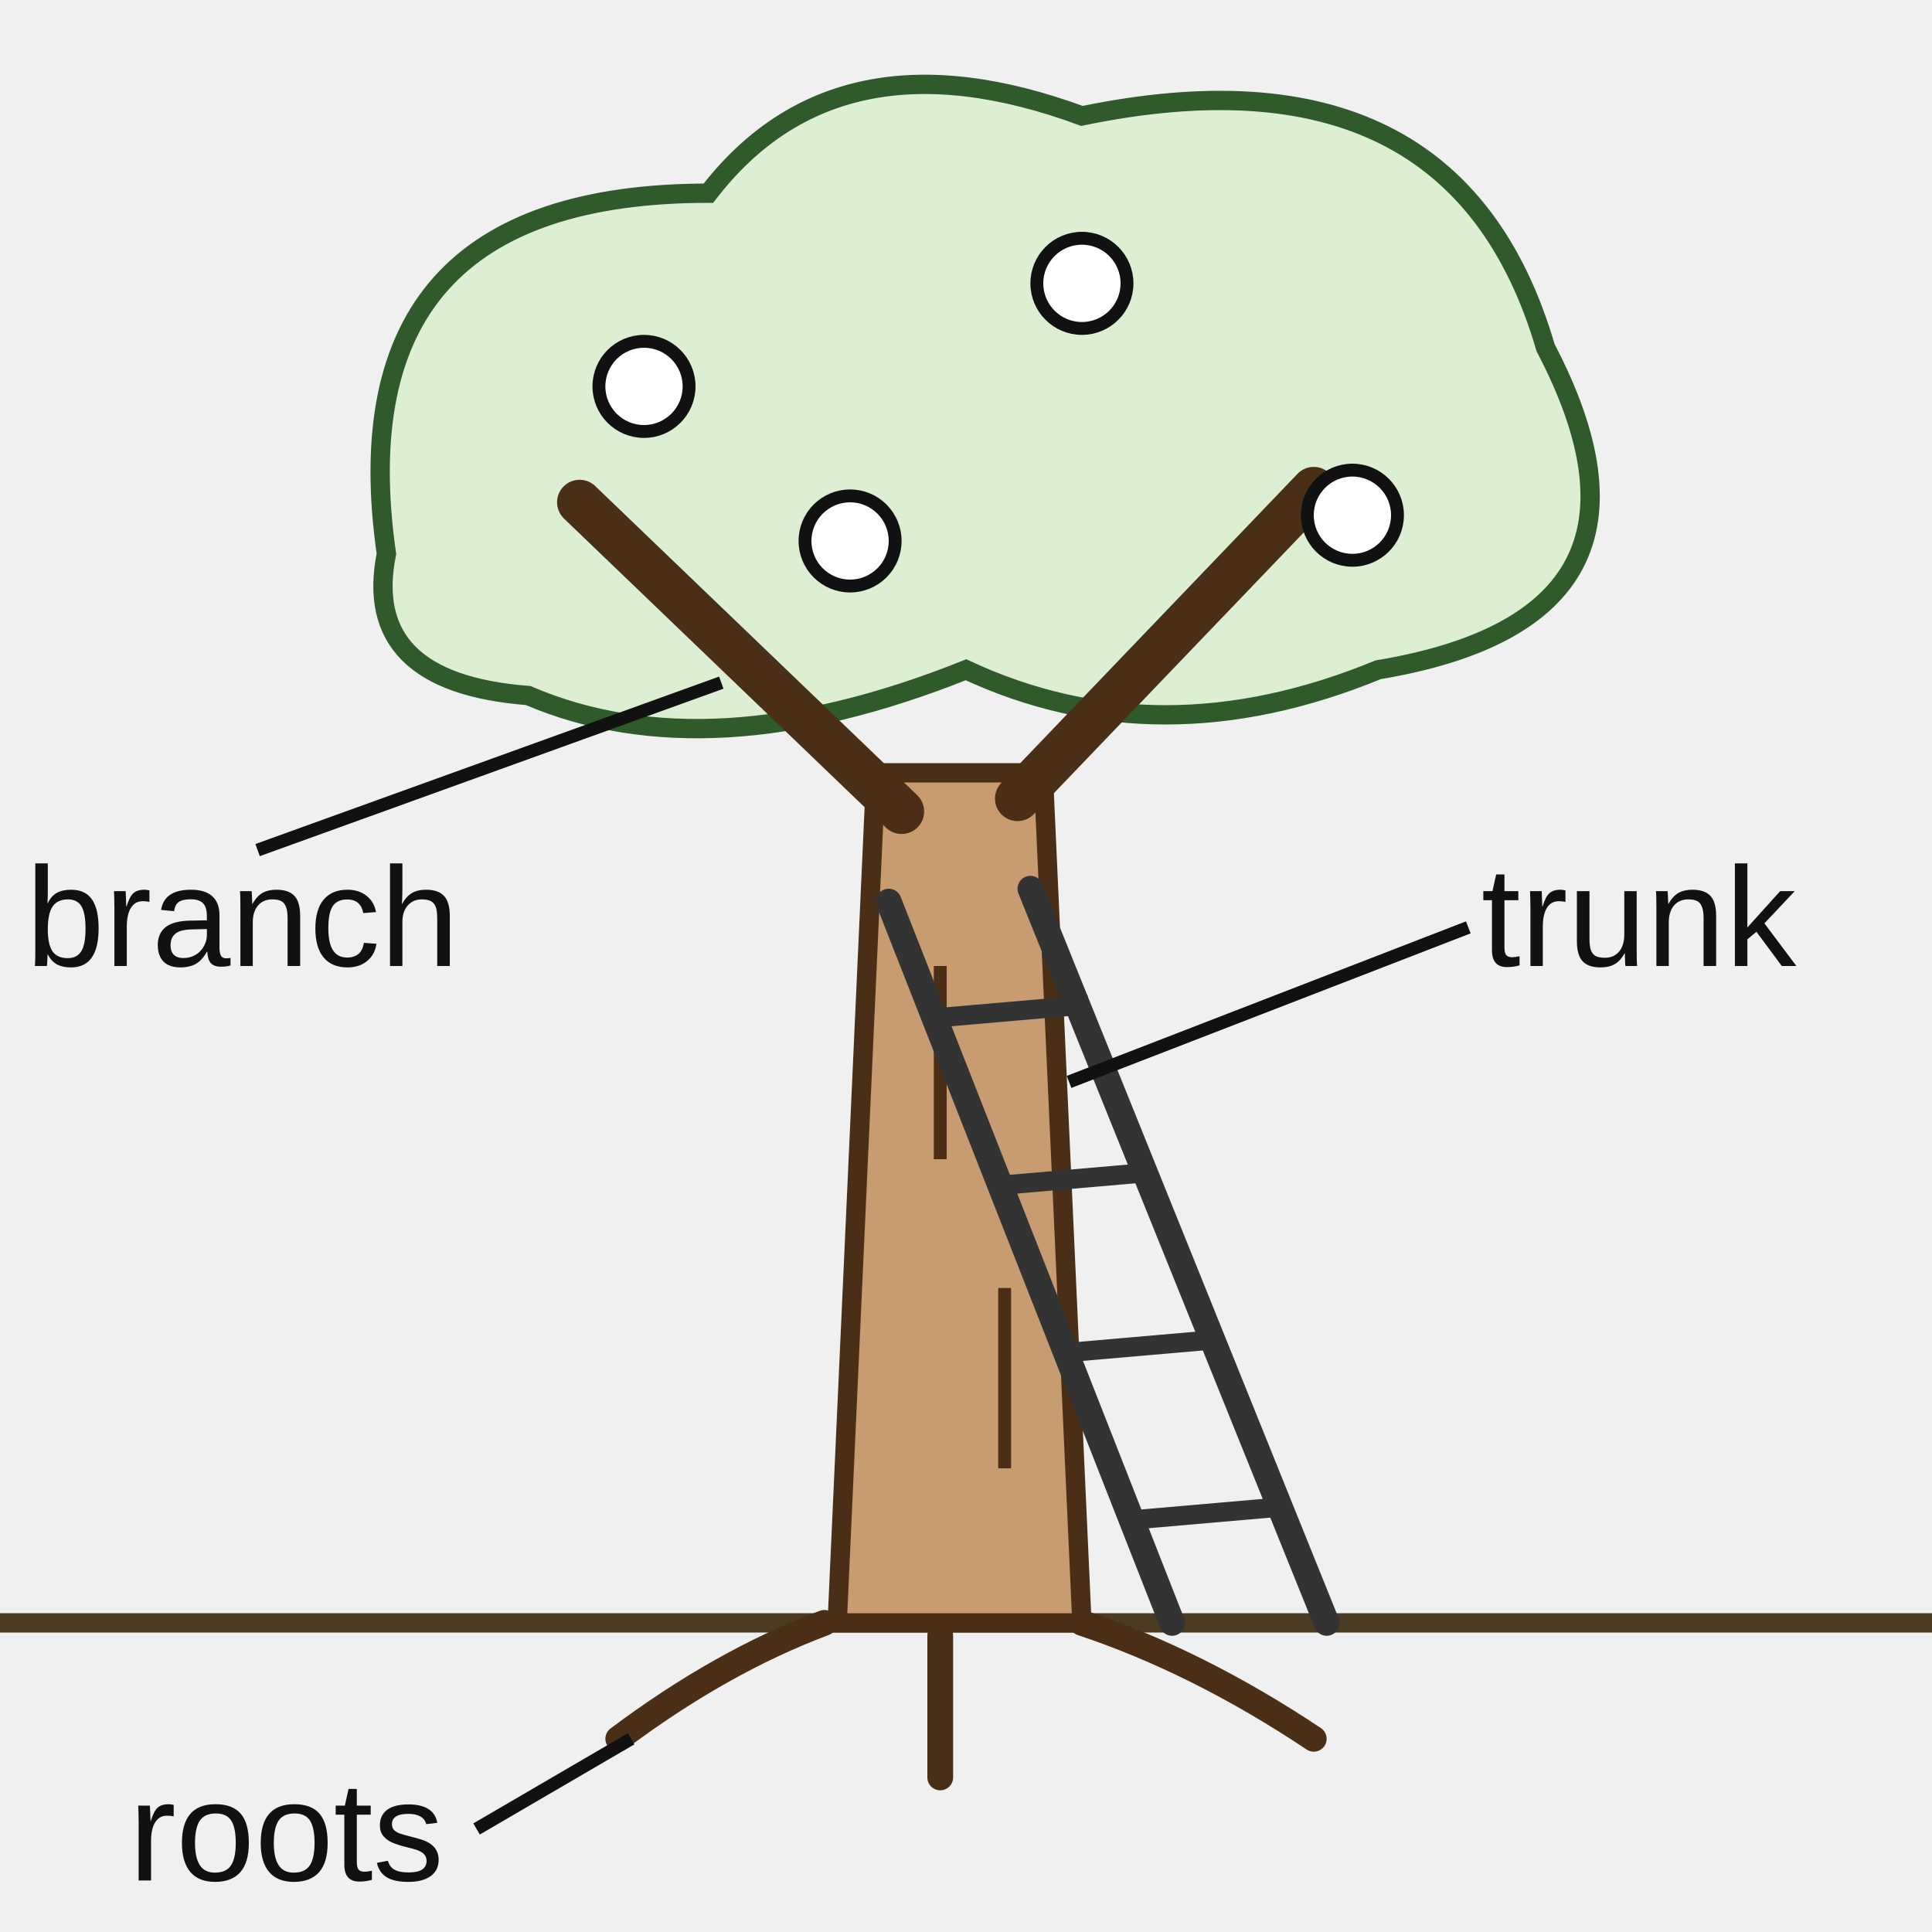
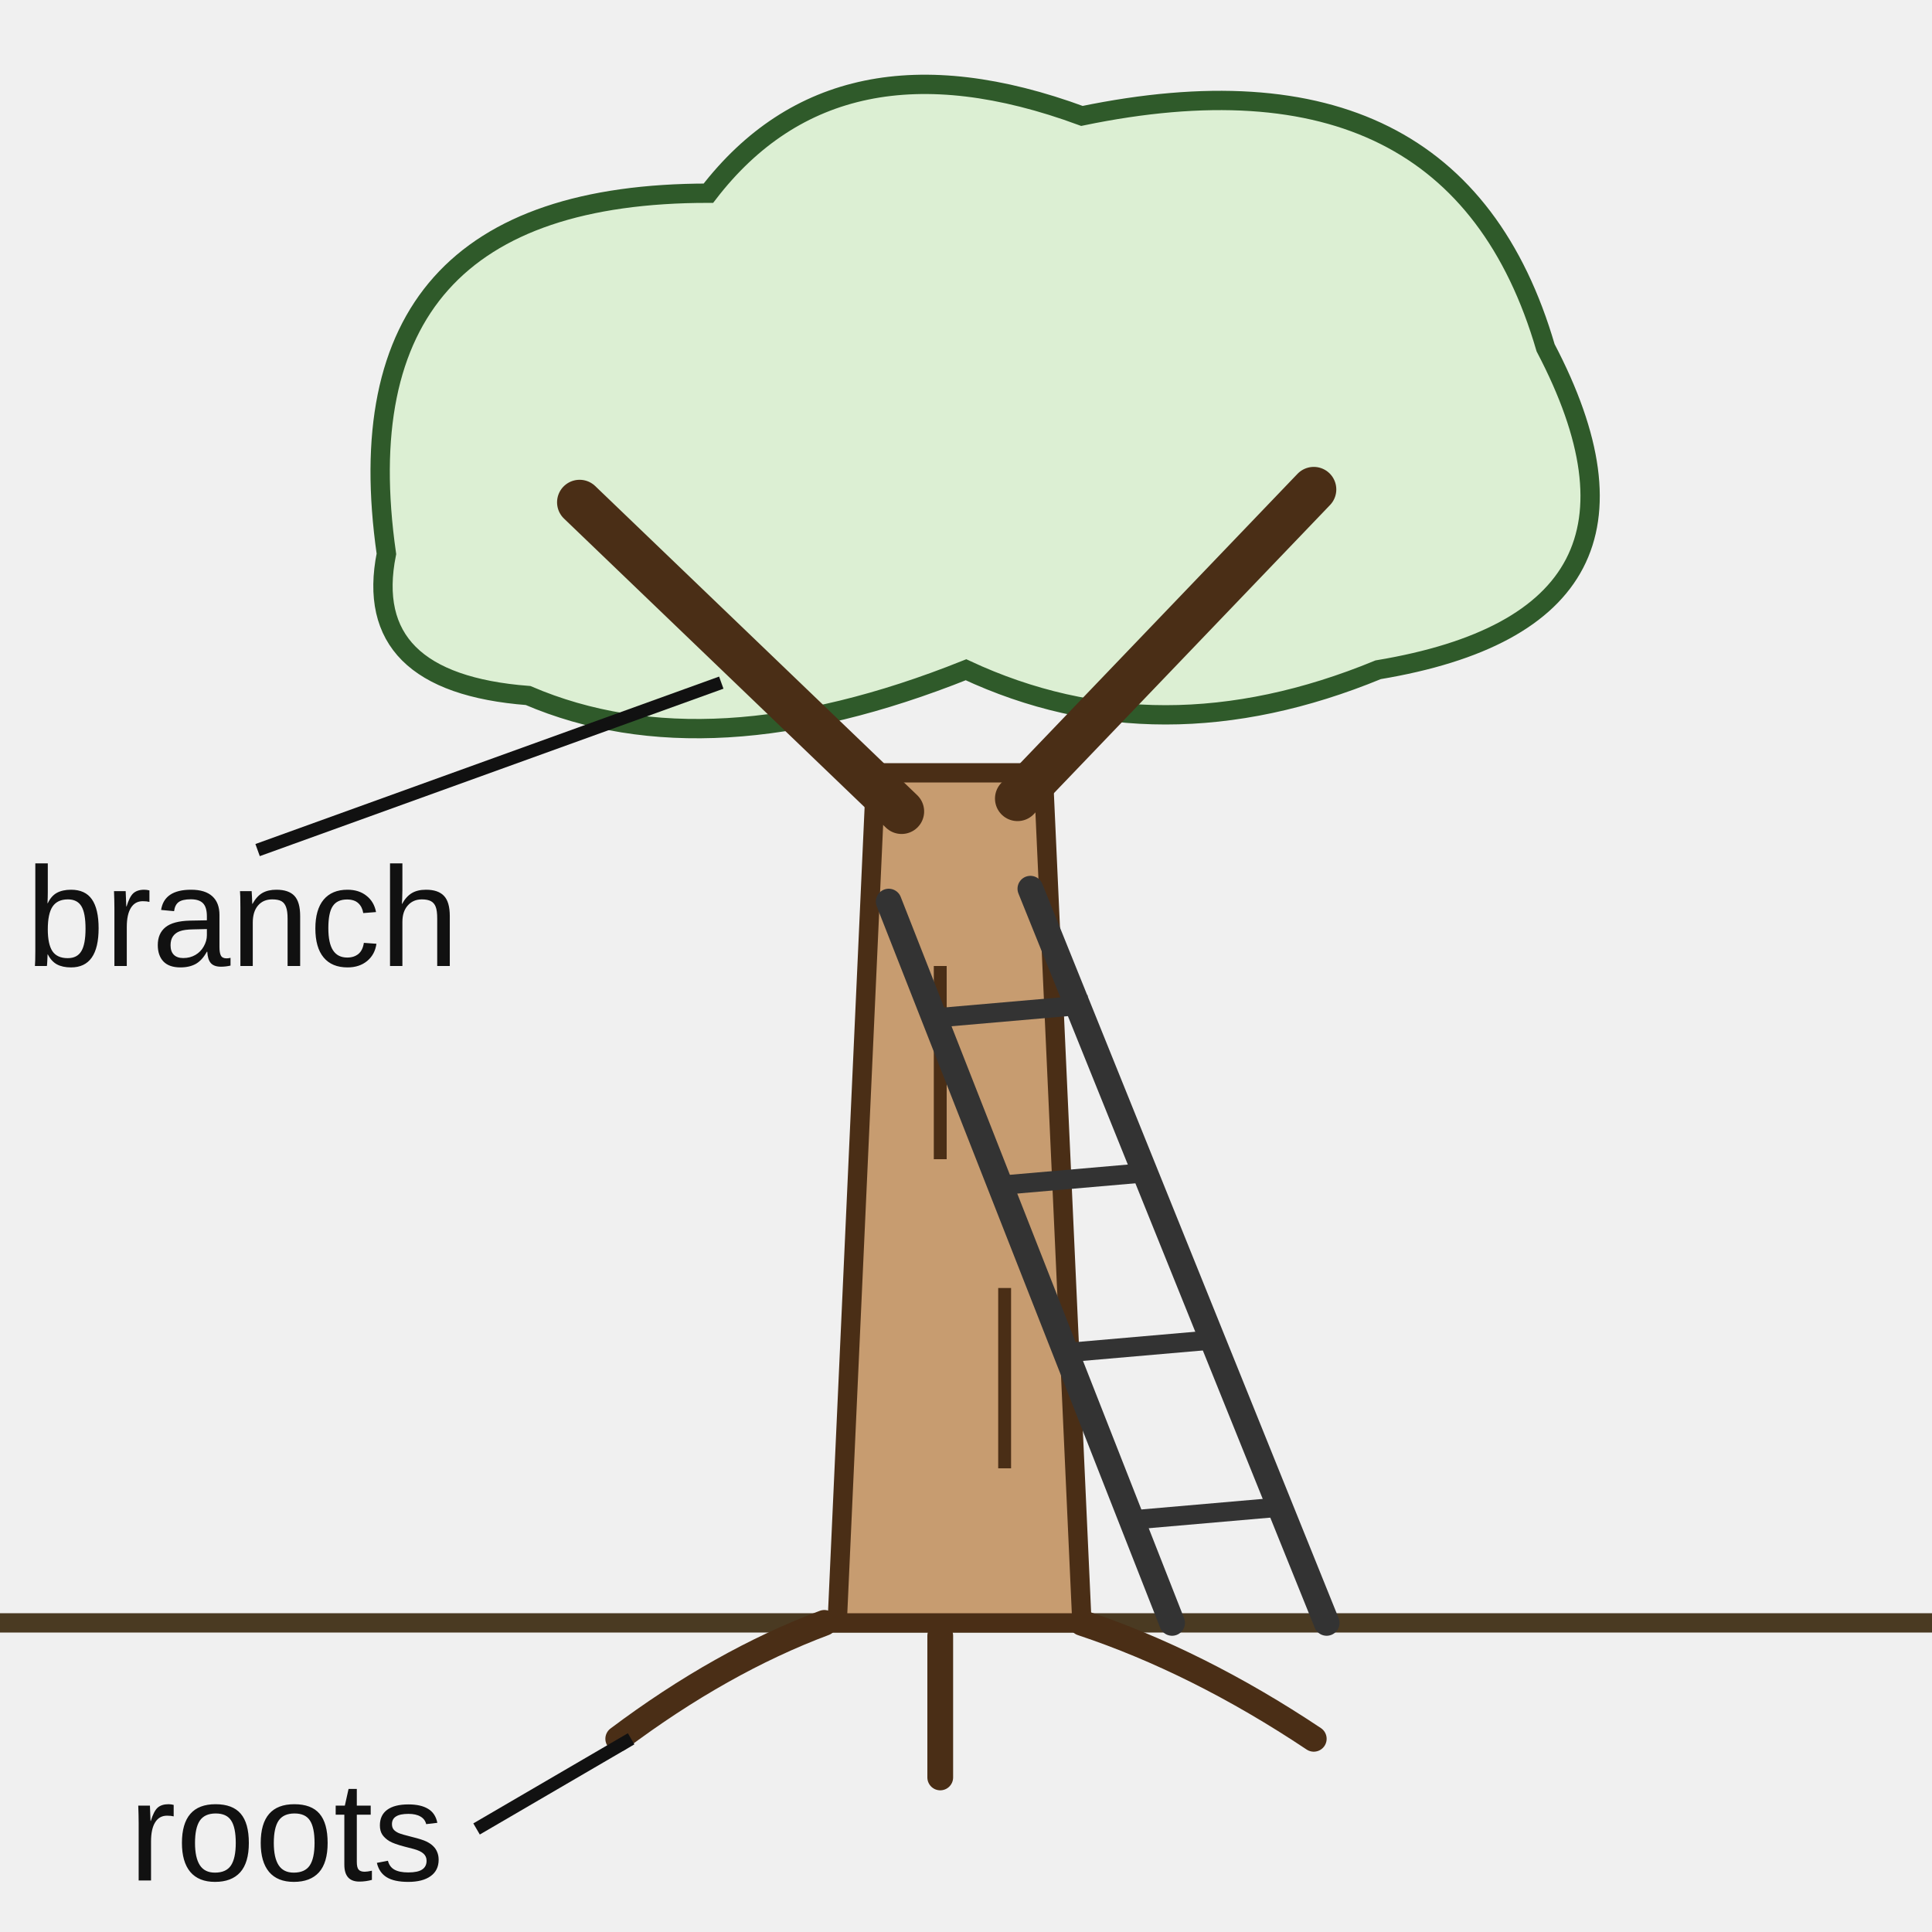
<svg xmlns="http://www.w3.org/2000/svg" viewBox="0 0 300 300" role="img" aria-labelledby="t">
  <path d="M0 252 H300" stroke="#4A3A22" stroke-width="3" />
  <g fill="none" stroke="#4A2E16" stroke-width="4" stroke-linecap="round">
    <path d="M128 252 Q112 258 96 270" />
    <path d="M168 252 Q186 258 204 270" />
    <path d="M146 254 V276" />
  </g>
  <path d="M130 252 L136 120 L162 120 L168 252 Z" fill="#C79C70" stroke="#4A2E16" stroke-width="3" />
  <g stroke="#4A2E16" stroke-width="2">
    <path d="M146 150 v30" />
    <path d="M156 200 v28" />
  </g>
  <path d="M60 86 Q52 30 110 30 Q130 4 168 18 Q226 6 240 54 Q262 96 214 104 Q180 118 150 104 Q110 120 82 108 Q56 106 60 86 Z" fill="#DCEFD3" stroke="#2F5A2A" stroke-width="3" />
  <path d="M140 126 L90 78 M158 124 L204 76" stroke="#4A2E16" stroke-width="7" stroke-linecap="round" />
-   <g fill="#fff" stroke="#111" stroke-width="2">
-     <circle cx="100" cy="60" r="7" />
-     <circle cx="168" cy="44" r="7" />
-     <circle cx="210" cy="80" r="7" />
-     <circle cx="132" cy="84" r="7" />
-   </g>
  <g stroke="#333" stroke-width="4" stroke-linecap="round">
    <path d="M182 252 L138 140" />
    <path d="M206 252 L160 138" />
  </g>
  <g stroke="#333" stroke-width="3">
    <path d="M176 236 L199 234 M166 210 L189 208 M156 184 L179 182 M146 158 L169 156" />
  </g>
  <g font-family="Arial, Helvetica, sans-serif" font-size="22" fill="#111">
-     <text x="230" y="150">trunk</text>
-     <path d="M228 144 L166 168" stroke="#111" stroke-width="2" />
    <text x="4" y="150">branch</text>
    <path d="M40 132 L112 106" stroke="#111" stroke-width="2" />
    <text x="20" y="292">roots</text>
    <path d="M74 284 L98 270" stroke="#111" stroke-width="2" />
  </g>
</svg>
